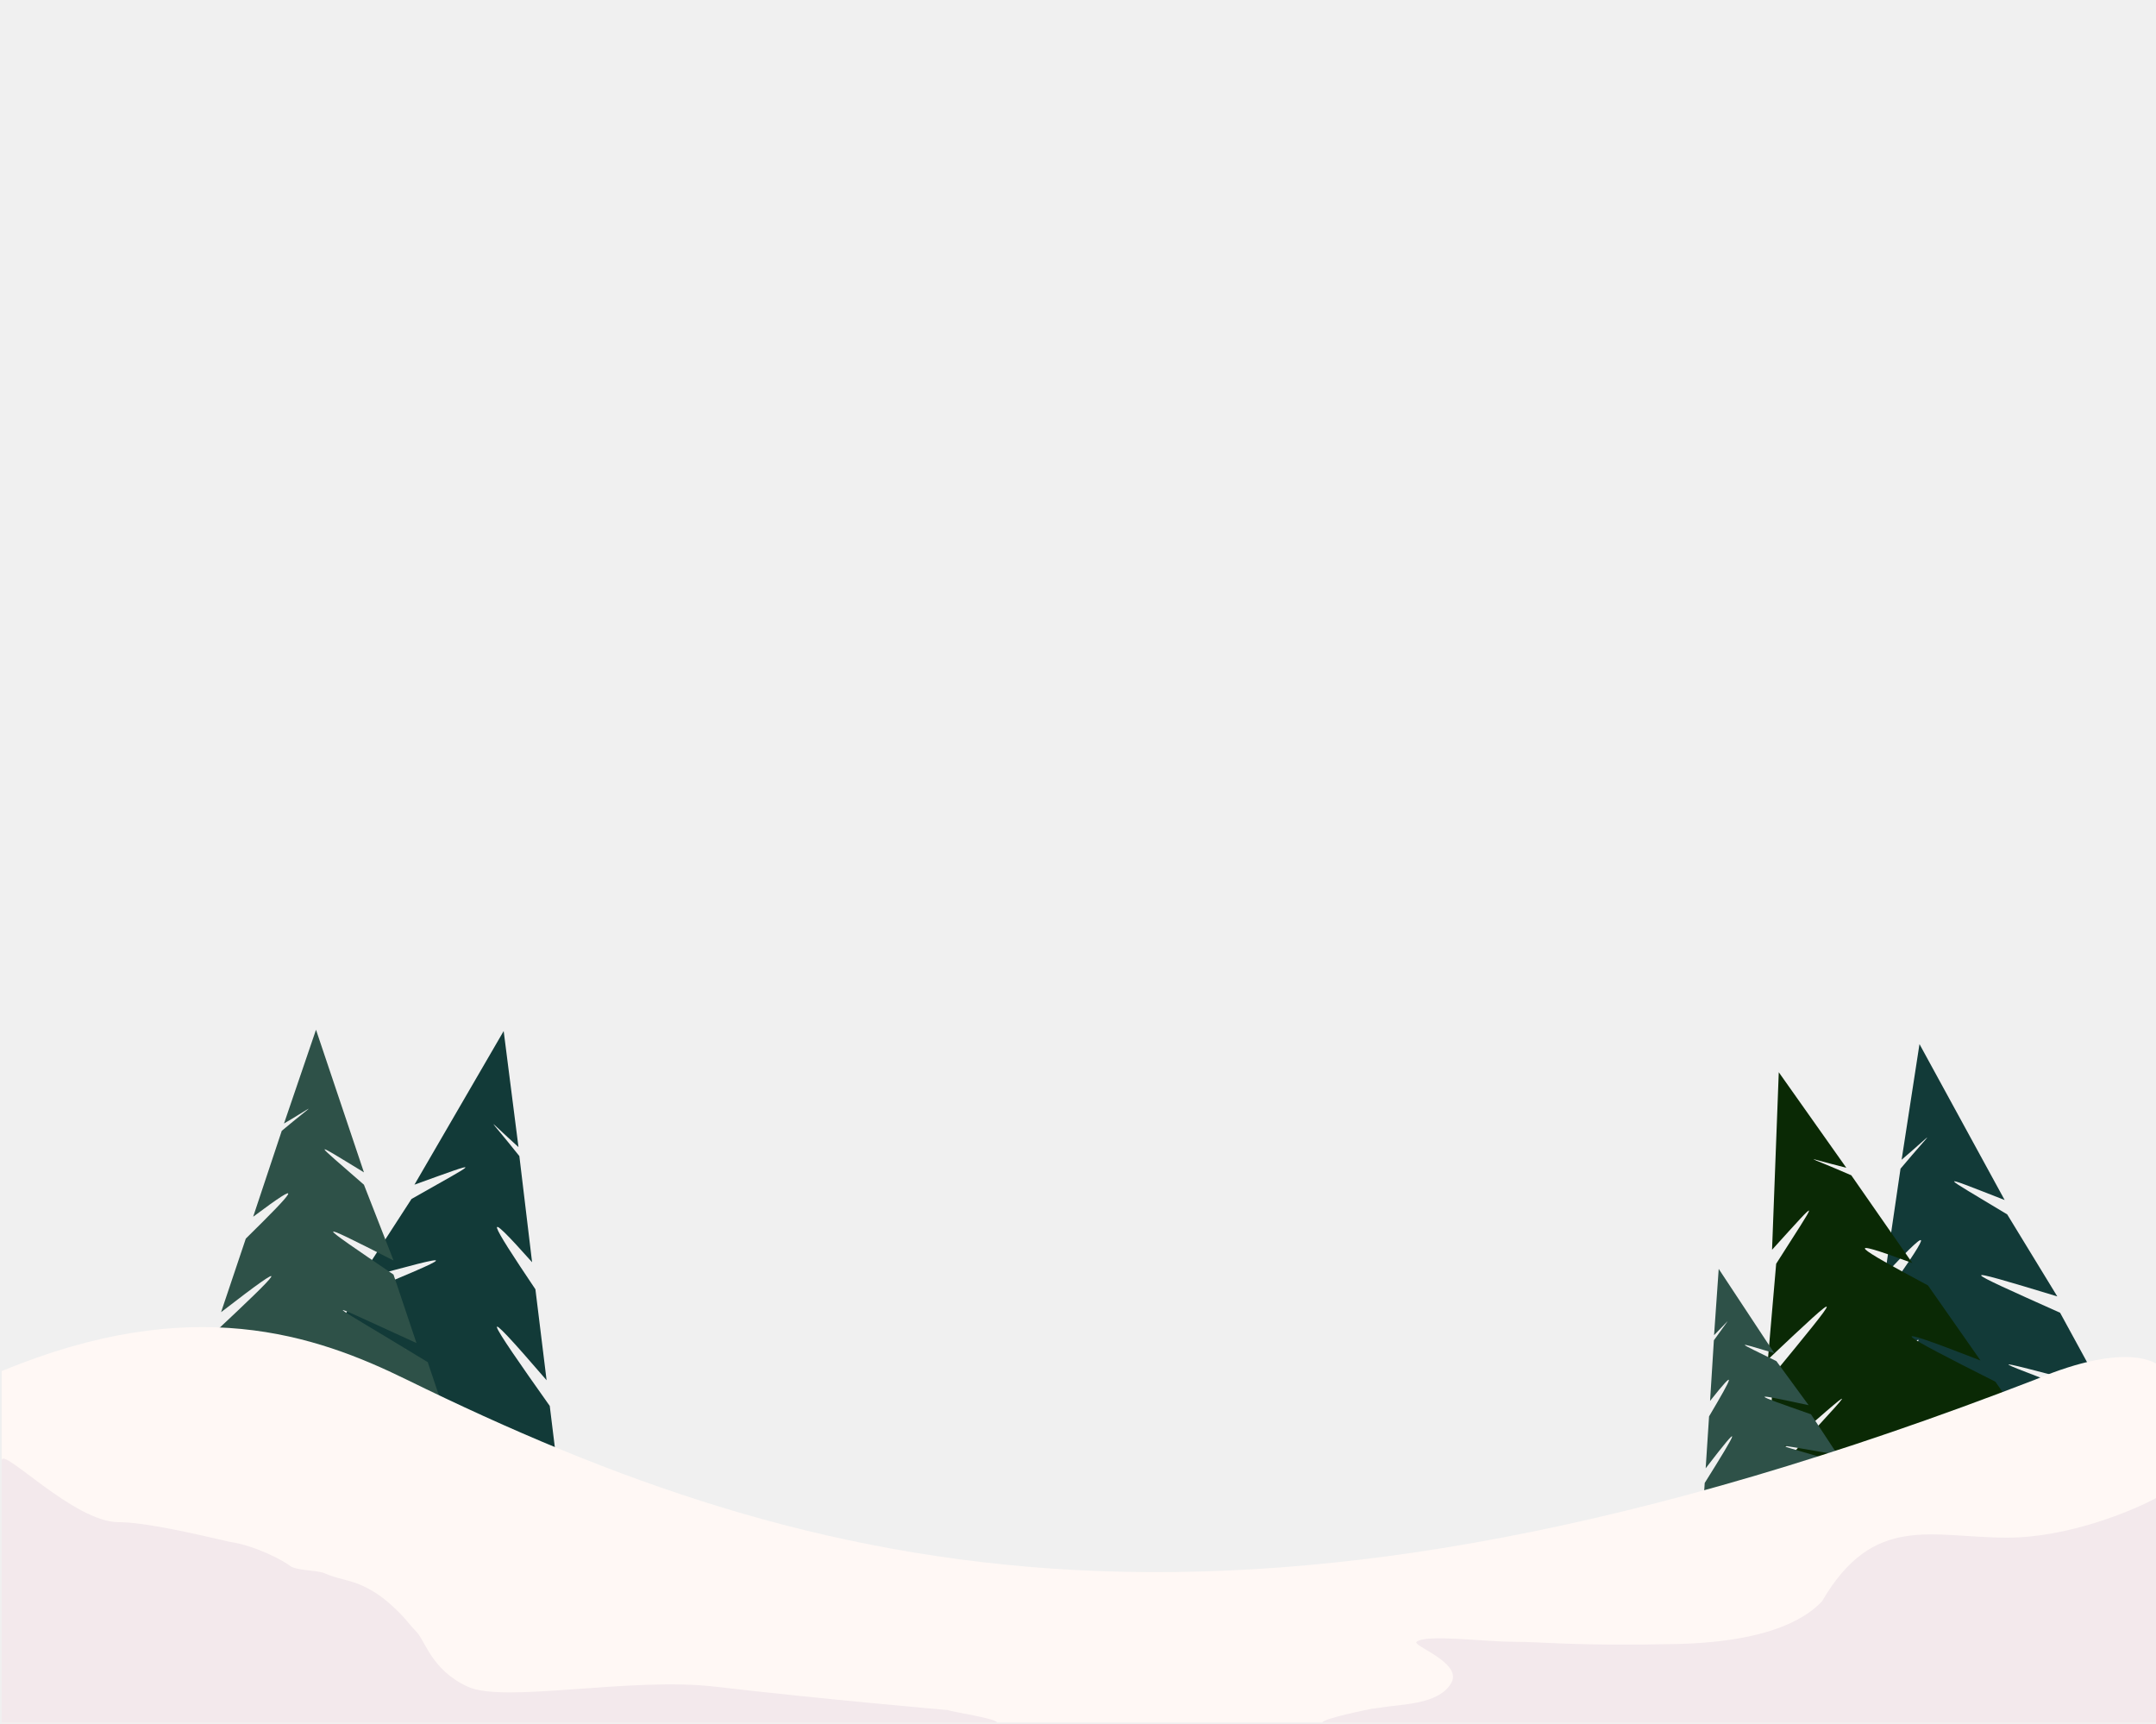
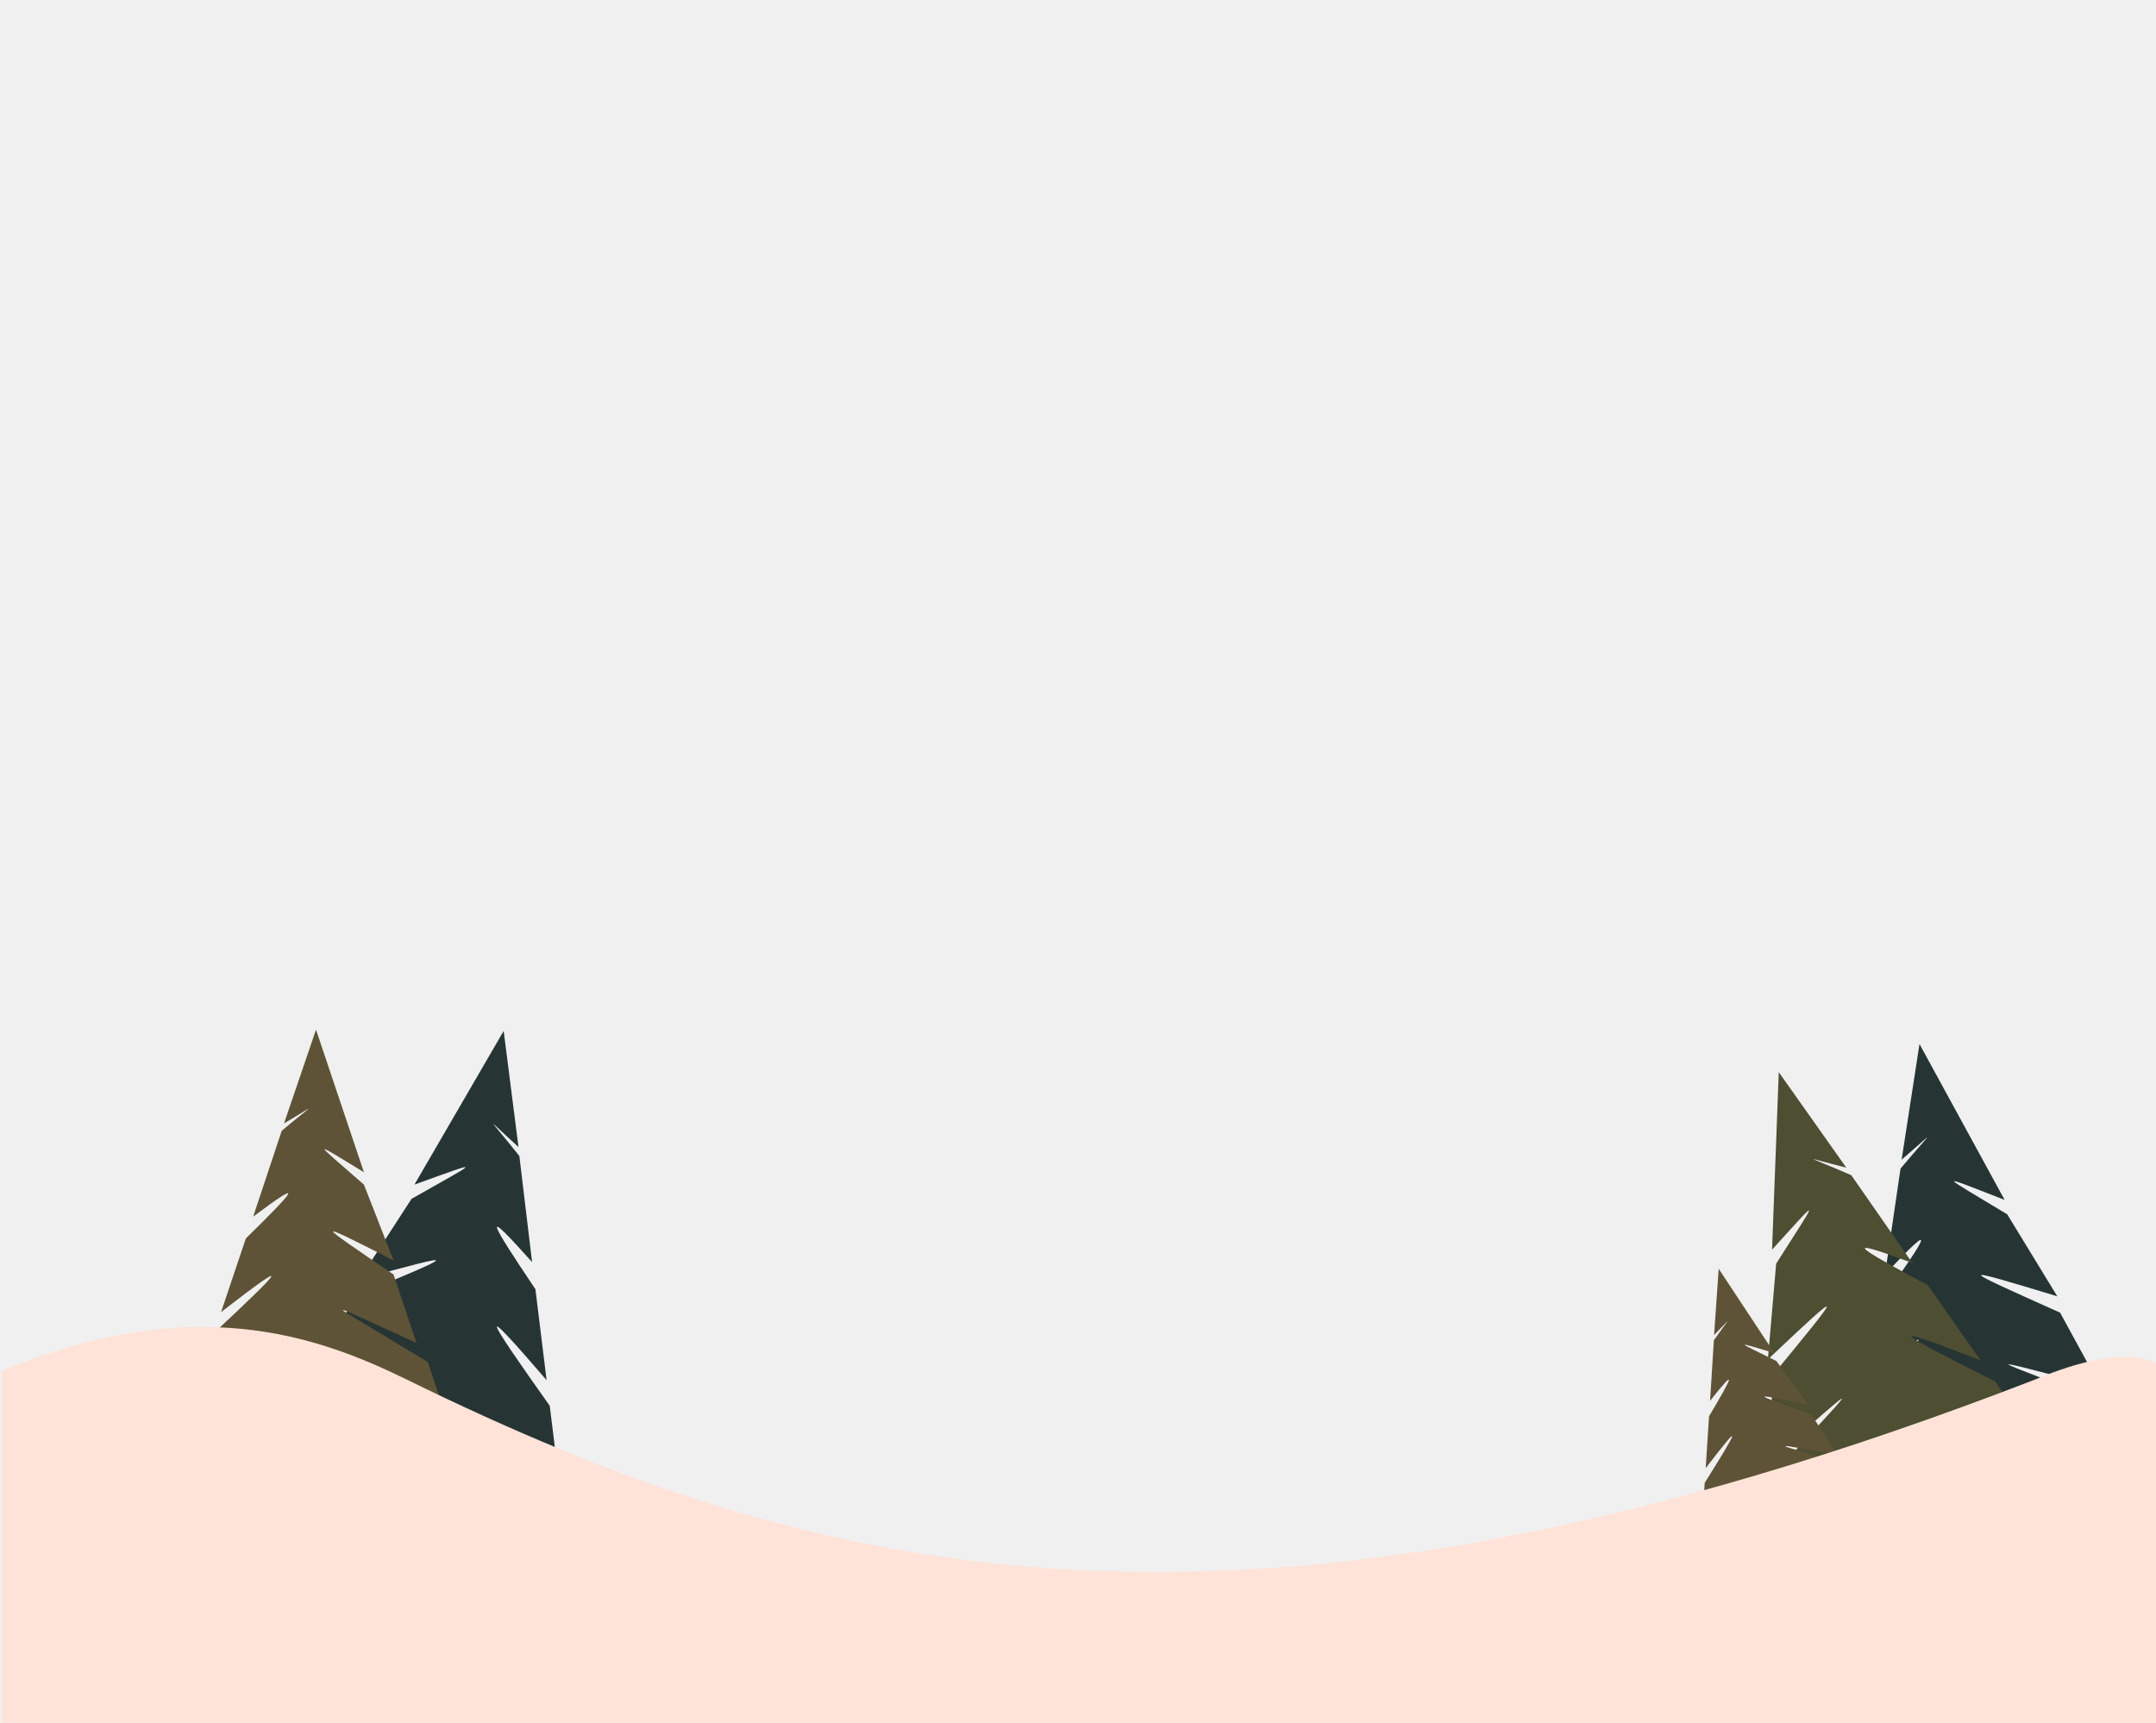
- <svg xmlns="http://www.w3.org/2000/svg" width="1920" height="1535" viewBox="0 0 1920 1535" fill="none">
-   <g>
-     <path d="M448.535 918.151L369.074 1054.96C433.189 1031.83 426.744 1033.39 366.469 1067.68L319.958 1139.52C414.426 1113.5 408.461 1115.93 317.084 1154L278.951 1219.72C398.186 1192.28 384.991 1193.21 263.316 1237.01L243 1272.02L498.47 1324.32L489.577 1251.99C432.983 1172.14 421.977 1153.86 486.765 1229.11L476.809 1148.13C435.941 1087.31 427.692 1072.19 473.845 1124.02L462.504 1029.49C433.259 992.767 430.709 993.45 461.729 1021.5L448.535 918.151Z" fill="#123A38" />
-     <path d="M1709.38 929.785L1785.22 1068.63C1721.73 1043.82 1728.13 1045.56 1787.49 1081.42L1832.09 1154.46C1738.34 1125.97 1744.24 1128.55 1834.59 1169.01L1870.98 1235.7C1752.51 1205.14 1765.67 1206.42 1886.15 1253.4L1905.54 1288.93L1648.79 1334.5L1659.58 1262.43C1718.25 1184.1 1729.73 1166.11 1662.99 1239.64L1675.07 1158.94C1717.52 1099.21 1726.17 1084.32 1678.67 1134.92L1692.49 1040.72C1722.69 1004.78 1725.22 1005.53 1693.47 1032.75L1709.38 929.785Z" fill="#123A38" />
-     <path d="M1584.07 954.831L1578.08 1112.93C1623.85 1062.42 1618.89 1066.83 1581.75 1125.39L1574.38 1210.65C1645.6 1143.35 1641.47 1148.29 1578.63 1224.78L1575.79 1300.71C1668.21 1220.54 1657 1227.56 1570.09 1323.31L1568.58 1363.77L1818.72 1290.1L1776.94 1230.4C1689.5 1186.44 1671.2 1175.45 1763.72 1211.52L1716.94 1144.67C1652.31 1110.13 1637.93 1100.65 1703.01 1124.76L1648.64 1046.6C1605.59 1027.89 1603.66 1029.69 1644.21 1039.91L1584.07 954.831Z" fill="#0A2905" />
-     <path d="M281.418 917L324.106 1044C274.842 1013.92 279.923 1016.31 324.106 1055L350.492 1122.5C276.536 1084.87 281.073 1087.89 350.418 1135L370.893 1196C276.629 1152.98 287.418 1156 380.928 1213L391.836 1245.5H171L190.663 1187C251.179 1130.37 263.416 1117.07 196.882 1168.5L218.898 1103C263.136 1059.48 272.546 1048.34 225.453 1083.5L250.918 1007C281.418 981.5 283.418 982.5 252.918 1000.5L281.418 917Z" fill="#2E5148" />
-     <path d="M1530.58 1129.96L1580.07 1204.96C1542.96 1193.92 1546.67 1194.6 1581.96 1212.1L1610.65 1251.32C1556.25 1239.63 1559.71 1240.81 1612.75 1259.44L1636.5 1295.47C1568 1283.77 1575.52 1283.87 1645.93 1304.77L1658.58 1323.97L1515.41 1361.89L1518.11 1320.59C1547.62 1273.48 1553.27 1262.76 1518.97 1307.53L1521.99 1261.28C1543.2 1225.47 1547.39 1216.63 1522.89 1247.51L1526.27 1193.55C1541.66 1171.78 1543.13 1172.08 1526.45 1188.99L1530.58 1129.96Z" fill="#2E5148" />
-     <path d="M362 1228.5C727 1407.5 1105.53 1502 1812.53 1228.5C1895.53 1193.5 1921.03 1215 1921.03 1215C1921.03 1215 1920.53 1438.5 1920.53 1534H1.526V1221C171.125 1150.6 281 1188.78 362 1228.5Z" fill="#FFF8F5" />
-     <path d="M1221.4 1521.7L1237.16 1519.56C1252.93 1517.42 1282.53 1516.5 1292.53 1498.5C1302.53 1480.5 1257.03 1465.47 1261.53 1462C1270.53 1455.06 1321.03 1462 1347.53 1462C1374.03 1462 1404.03 1466 1493.03 1464C1582.03 1462 1611.53 1437.5 1622.56 1426C1668.59 1347 1720.03 1369.29 1787.53 1369.29C1841.53 1369.29 1898.59 1345.67 1920.37 1333.86L1920.37 1369.29V1426L1920.37 1485L1920 1534H1850.5H1694.5L1623 1534H1463.53H1347.53H1296.53H1281.03H1228.53H1177.53C1177.74 1530.31 1221.4 1521.7 1221.4 1521.7Z" fill="#F3E9EC" />
-     <path d="M203.887 1372.85C171.462 1365.37 128.694 1355.5 105.525 1355.5C65.866 1355.5 1.525 1287.71 1.525 1300.5V1461.13V1534H145H215.5H370.5H443H602H717.999H769H784.5H837H888C887.783 1530.31 848.622 1524.71 844.154 1522.83C844.154 1522.83 732.137 1513.17 637.025 1502C561.392 1493.12 449.025 1517 416.525 1502C384.025 1487 378.917 1461.15 370.525 1452.76C365.447 1447.68 361.573 1442.06 356.511 1436.99C345.234 1425.72 335.721 1417.85 321.864 1411.69C311.012 1406.87 300.031 1405.89 289.025 1401C282.738 1398.21 263.612 1398.66 258.309 1394.42C252.643 1389.88 228.025 1376.5 204.525 1373L203.887 1372.85Z" fill="#F3E9EC" />
+ <svg xmlns="http://www.w3.org/2000/svg" width="1920" height="1534" viewBox="0 0 1920 1534" fill="none">
+   <g clip-path="url(#clip0_2_3)">
+     <path d="M448.535 918.151L369.074 1054.96C433.189 1031.83 426.744 1033.39 366.469 1067.68L319.958 1139.52C414.426 1113.5 408.461 1115.93 317.084 1154L278.951 1219.72C398.186 1192.28 384.991 1193.21 263.316 1237.01L243 1272.02L498.47 1324.32L489.577 1251.99C432.983 1172.14 421.977 1153.86 486.765 1229.11L476.809 1148.13C435.941 1087.31 427.692 1072.19 473.845 1124.02L462.503 1029.49C433.259 992.767 430.709 993.45 461.729 1021.5L448.535 918.151Z" fill="#263534" />
+     <path d="M1709.38 929.785L1785.22 1068.63C1721.73 1043.82 1728.13 1045.56 1787.49 1081.42L1832.09 1154.46C1738.34 1125.97 1744.24 1128.55 1834.59 1169.01L1870.98 1235.7C1752.51 1205.14 1765.67 1206.42 1886.15 1253.4L1905.54 1288.93L1648.79 1334.5L1659.58 1262.43C1718.25 1184.1 1729.73 1166.11 1662.99 1239.64L1675.07 1158.94C1717.52 1099.21 1726.17 1084.32 1678.67 1134.92L1692.49 1040.72C1722.69 1004.78 1725.22 1005.53 1693.47 1032.75L1709.38 929.785Z" fill="#263534" />
+     <path d="M1584.07 954.831L1578.08 1112.93C1623.85 1062.42 1618.89 1066.83 1581.75 1125.39L1574.38 1210.65C1645.6 1143.35 1641.47 1148.29 1578.63 1224.78L1575.79 1300.71C1668.21 1220.54 1657 1227.56 1570.09 1323.31L1568.58 1363.77L1818.72 1290.1L1776.94 1230.4C1689.5 1186.44 1671.2 1175.45 1763.72 1211.52L1716.94 1144.67C1652.31 1110.13 1637.93 1100.65 1703.01 1124.76L1648.64 1046.6C1605.59 1027.89 1603.66 1029.69 1644.21 1039.91L1584.07 954.831Z" fill="#4D4E32" />
+     <path d="M281.418 917L324.106 1044C274.842 1013.92 279.923 1016.31 324.106 1055L350.492 1122.5C276.536 1084.87 281.073 1087.89 350.418 1135L370.893 1196C276.629 1152.98 287.418 1156 380.927 1213L391.836 1245.5H171L190.663 1187C251.179 1130.37 263.416 1117.07 196.882 1168.5L218.898 1103C263.135 1059.48 272.546 1048.34 225.453 1083.5L250.918 1007C281.418 981.5 283.418 982.5 252.918 1000.5L281.418 917Z" fill="#5E5337" />
+     <path d="M1530.58 1129.96L1580.07 1204.96C1542.96 1193.92 1546.67 1194.6 1581.96 1212.1L1610.65 1251.32C1556.25 1239.63 1559.71 1240.81 1612.75 1259.44L1636.5 1295.47C1568 1283.77 1575.52 1283.87 1645.93 1304.77L1658.58 1323.97L1515.41 1361.89L1518.11 1320.59C1547.62 1273.48 1553.27 1262.76 1518.97 1307.53L1521.99 1261.28C1543.2 1225.47 1547.39 1216.63 1522.89 1247.51L1526.27 1193.55C1541.66 1171.78 1543.13 1172.08 1526.45 1188.99L1530.58 1129.96Z" fill="#5E5337" />
+     <path d="M362 1228.5C727 1407.5 1105.53 1502 1812.53 1228.5C1895.53 1193.5 1921.03 1215 1921.03 1215C1921.03 1215 1920.53 1438.5 1920.53 1534H1.526V1221C171.126 1150.6 281 1188.78 362 1228.5Z" fill="#FFE3D8" />
  </g>
+   <defs>
+     <clipPath id="clip0_2_3">
+       <rect width="1920" height="1534" fill="white" />
+     </clipPath>
+   </defs>
</svg>
